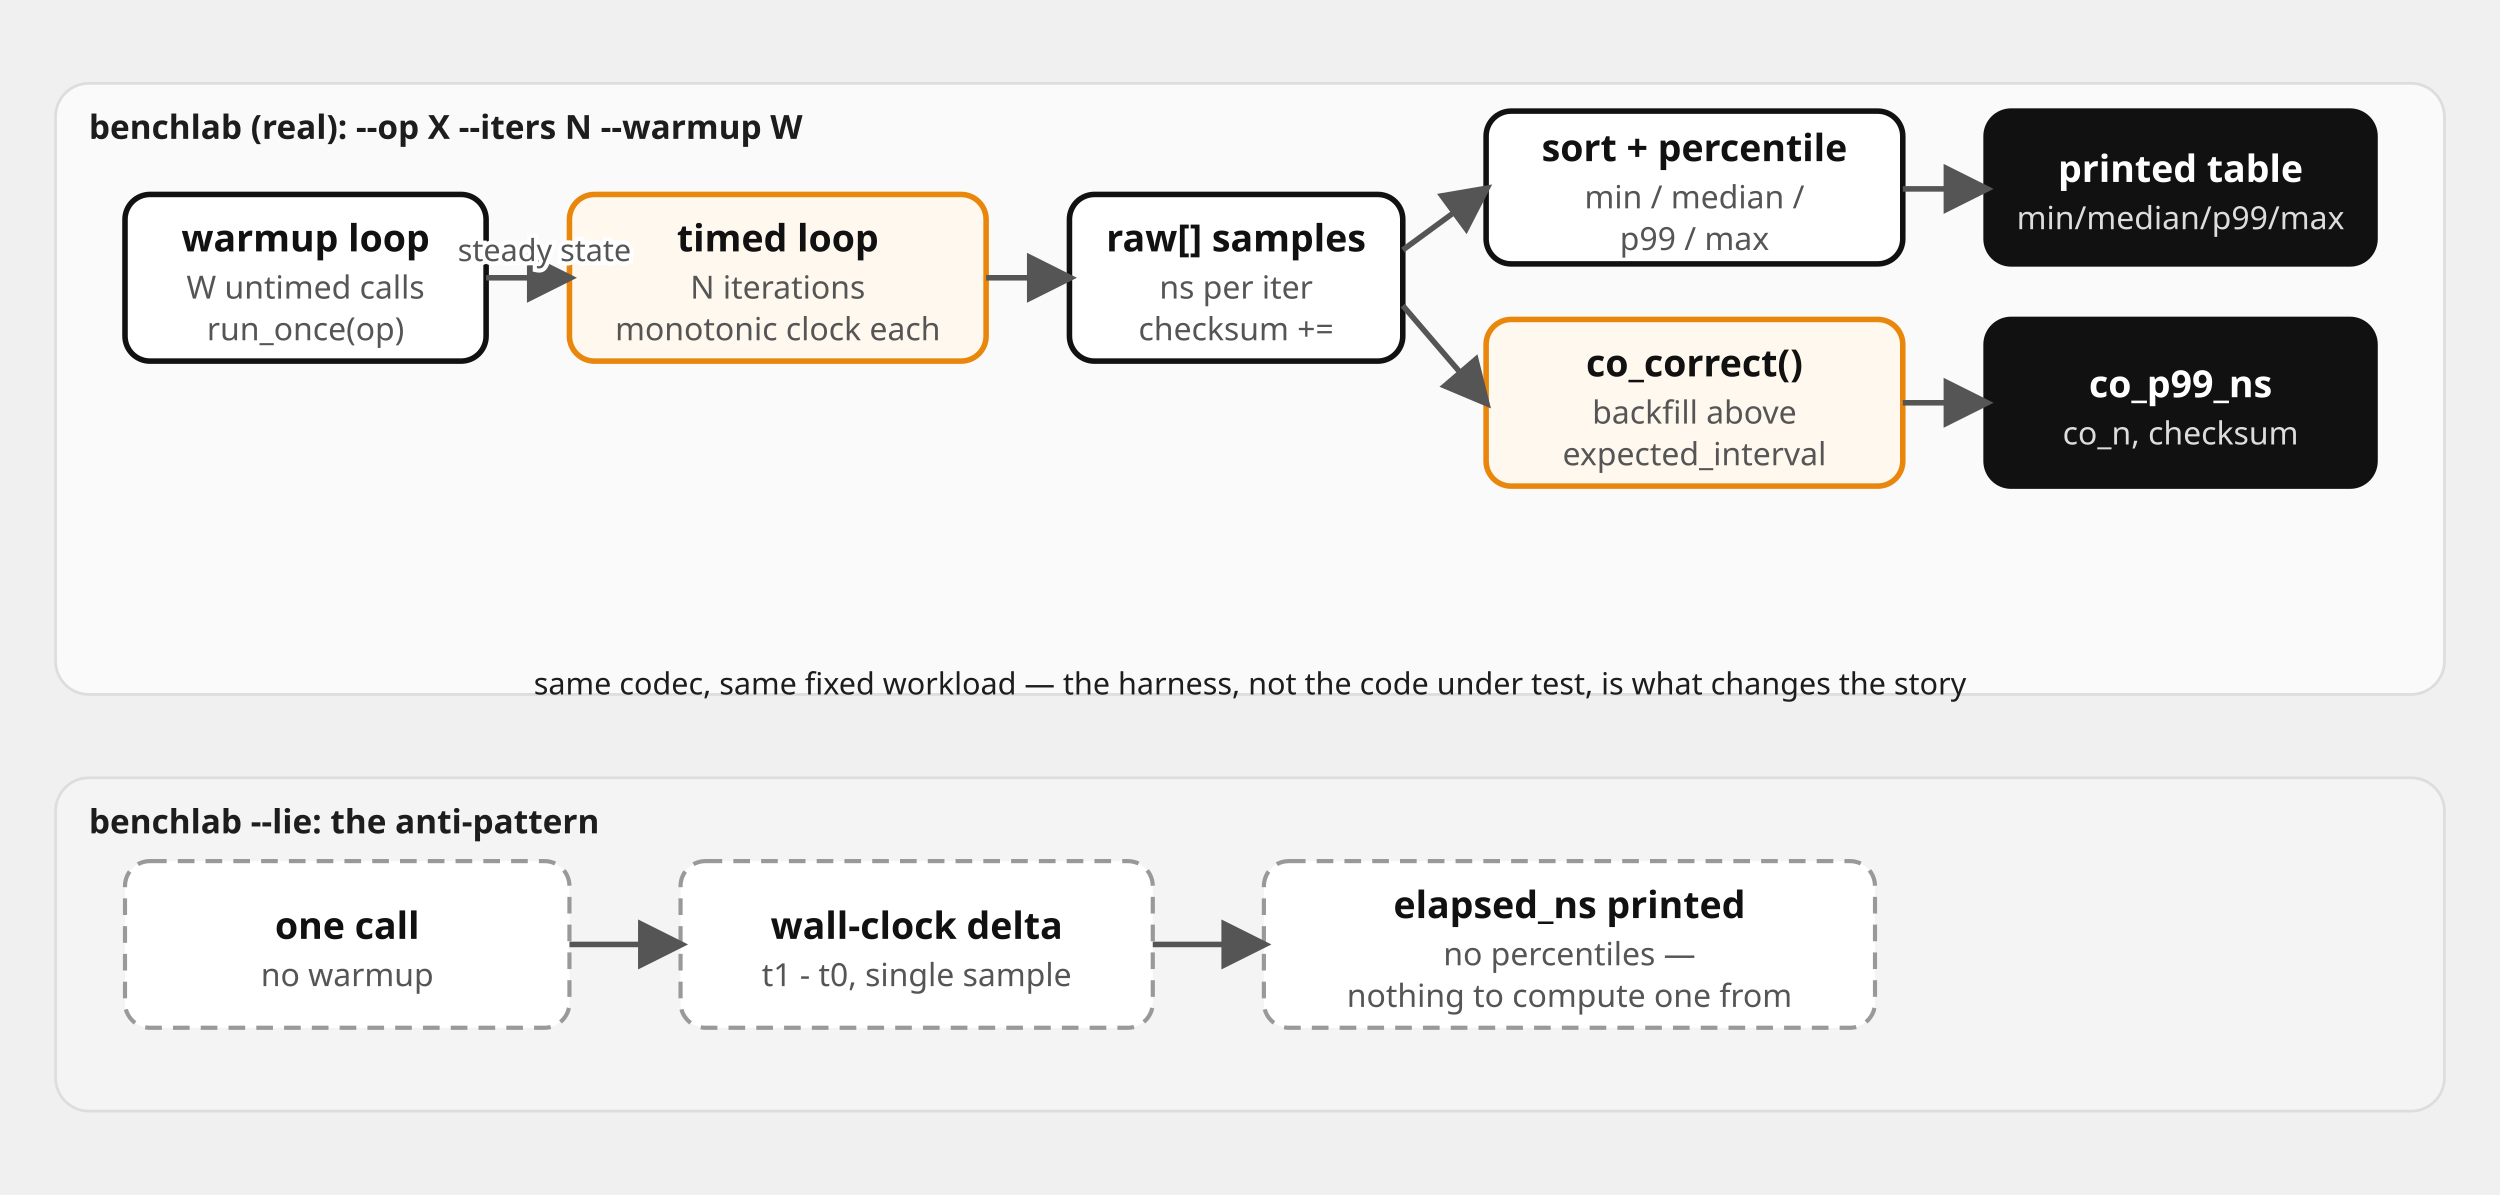
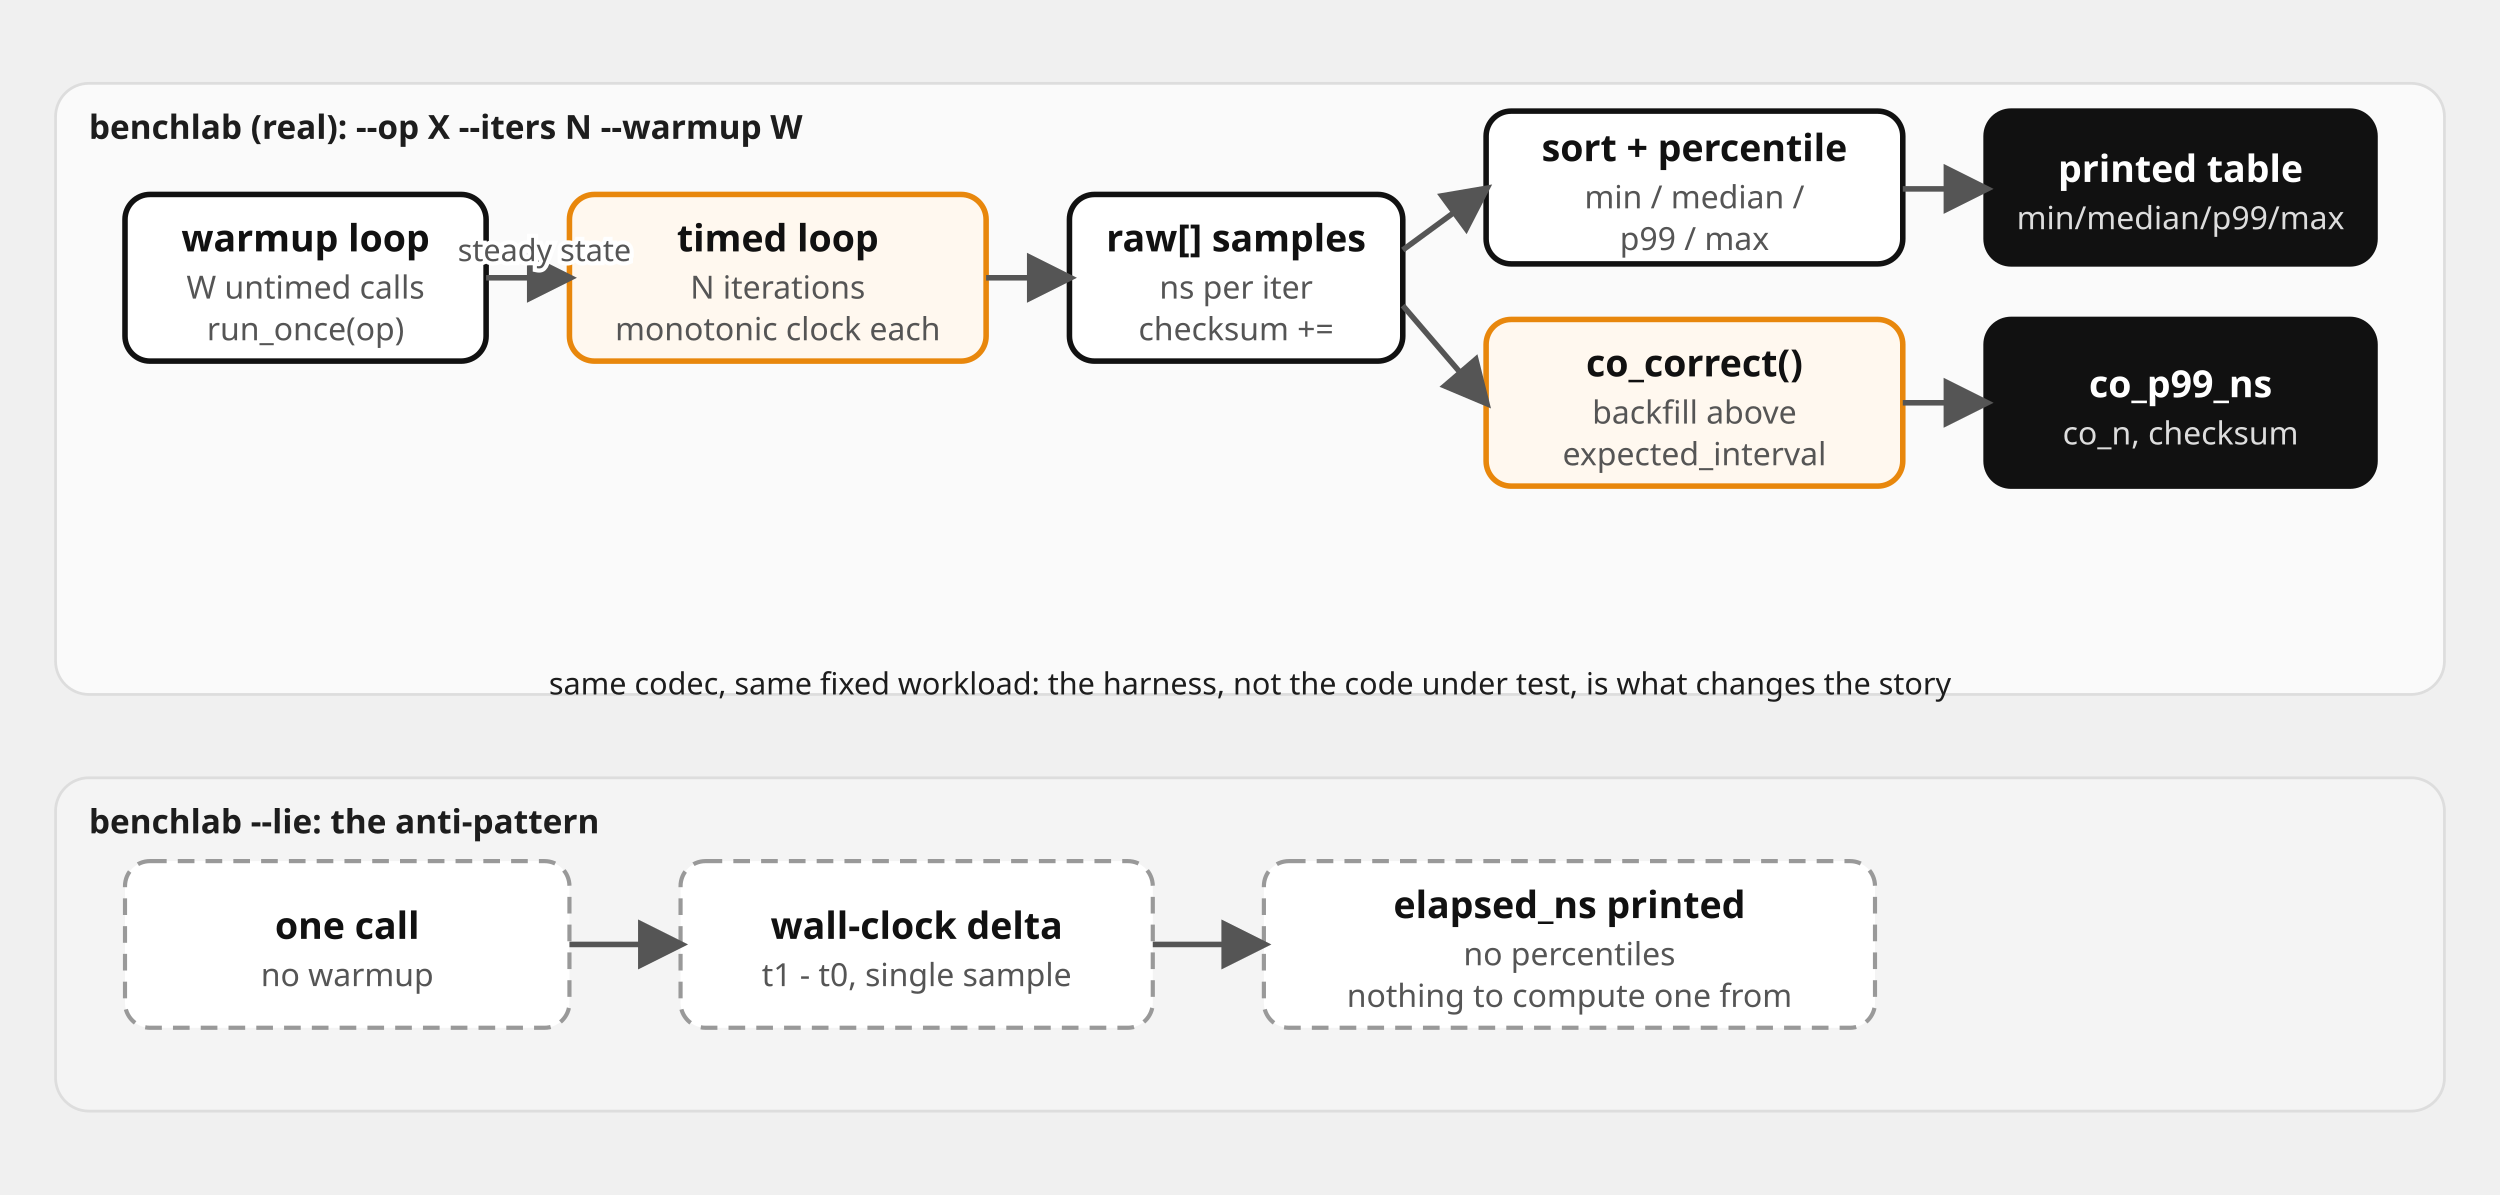
<svg xmlns="http://www.w3.org/2000/svg" viewBox="0 0 900 430" font-family="'Red Hat Text', system-ui, sans-serif" role="img">
  <defs>
    <marker id="a" viewBox="0 0 10 10" refX="8.5" refY="5" markerWidth="9" markerHeight="9" orient="auto-start-reverse">
      <path d="M0,0 L10,5 L0,10 z" fill="#555" />
    </marker>
    <marker id="am" viewBox="0 0 10 10" refX="8.5" refY="5" markerWidth="9" markerHeight="9" orient="auto-start-reverse">
      <path d="M0,0 L10,5 L0,10 z" fill="#b8650a" />
    </marker>
  </defs>
  <rect x="20" y="30" width="860" height="220" rx="12" fill="#fafafa" stroke="#ddd" />
  <text x="32" y="50" font-size="12" font-weight="700" fill="#1d1d1d">benchlab (real): --op X --iters N --warmup W</text>
  <rect x="20" y="280" width="860" height="120" rx="12" fill="#f4f4f4" stroke="#ddd" />
  <text x="32" y="300" font-size="12" font-weight="700" fill="#1d1d1d">benchlab --lie: the anti-pattern</text>
  <rect x="45" y="70" width="130" height="60" rx="9" fill="#ffffff" stroke="#111111" stroke-width="2" />
  <text x="110.0" y="90.5" font-size="13.5" font-weight="700" fill="#111111" text-anchor="middle">warmup loop</text>
  <text x="110.0" y="107.5" font-size="11.5" fill="#555555" text-anchor="middle">W untimed calls</text>
  <text x="110.0" y="122.5" font-size="11.5" fill="#555555" text-anchor="middle">run_once(op)</text>
  <rect x="205" y="70" width="150" height="60" rx="9" fill="#fff8ef" stroke="#e8870c" stroke-width="2" />
  <text x="280.0" y="90.5" font-size="13.5" font-weight="700" fill="#111111" text-anchor="middle">timed loop</text>
  <text x="280.0" y="107.5" font-size="11.5" fill="#555555" text-anchor="middle">N iterations</text>
  <text x="280.0" y="122.5" font-size="11.5" fill="#555555" text-anchor="middle">monotonic clock each</text>
  <rect x="385" y="70" width="120" height="60" rx="9" fill="#ffffff" stroke="#111111" stroke-width="2" />
  <text x="445.0" y="90.5" font-size="13.5" font-weight="700" fill="#111111" text-anchor="middle">raw[] samples</text>
  <text x="445.0" y="107.5" font-size="11.5" fill="#555555" text-anchor="middle">ns per iter</text>
  <text x="445.0" y="122.5" font-size="11.5" fill="#555555" text-anchor="middle">checksum +=</text>
  <rect x="535" y="40" width="150" height="55" rx="9" fill="#ffffff" stroke="#111111" stroke-width="2" />
  <text x="610.0" y="58.0" font-size="13.5" font-weight="700" fill="#111111" text-anchor="middle">sort + percentile</text>
  <text x="610.0" y="75.0" font-size="11.5" fill="#555555" text-anchor="middle">min / median /</text>
  <text x="610.0" y="90.0" font-size="11.5" fill="#555555" text-anchor="middle">p99 / max</text>
  <rect x="535" y="115" width="150" height="60" rx="9" fill="#fff8ef" stroke="#e8870c" stroke-width="2" />
  <text x="610.0" y="135.5" font-size="13.5" font-weight="700" fill="#111111" text-anchor="middle">co_correct()</text>
  <text x="610.0" y="152.5" font-size="11.5" fill="#555555" text-anchor="middle">backfill above</text>
  <text x="610.0" y="167.5" font-size="11.5" fill="#555555" text-anchor="middle">expected_interval</text>
  <rect x="715" y="40" width="140" height="55" rx="9" fill="#111111" stroke="#111111" stroke-width="2" />
  <text x="785.0" y="65.5" font-size="13.5" font-weight="700" fill="#ffffff" text-anchor="middle">printed table</text>
  <text x="785.0" y="82.5" font-size="11.5" fill="#dddddd" text-anchor="middle">min/median/p99/max</text>
  <rect x="715" y="115" width="140" height="60" rx="9" fill="#111111" stroke="#111111" stroke-width="2" />
  <text x="785.0" y="143.0" font-size="13.5" font-weight="700" fill="#ffffff" text-anchor="middle">co_p99_ns</text>
  <text x="785.0" y="160.0" font-size="11.5" fill="#dddddd" text-anchor="middle">co_n, checksum</text>
  <rect x="45" y="310" width="160" height="60" rx="9" fill="#ffffff" stroke="#999999" stroke-width="1.5" stroke-dasharray="6 4" />
  <text x="125.0" y="338.0" font-size="13.5" font-weight="700" fill="#111111" text-anchor="middle">one call</text>
  <text x="125.0" y="355.0" font-size="11.5" fill="#555555" text-anchor="middle">no warmup</text>
  <rect x="245" y="310" width="170" height="60" rx="9" fill="#ffffff" stroke="#999999" stroke-width="1.5" stroke-dasharray="6 4" />
  <text x="330.0" y="338.0" font-size="13.5" font-weight="700" fill="#111111" text-anchor="middle">wall-clock delta</text>
  <text x="330.0" y="355.0" font-size="11.5" fill="#555555" text-anchor="middle">t1 - t0, single sample</text>
  <rect x="455" y="310" width="220" height="60" rx="9" fill="#ffffff" stroke="#999999" stroke-width="1.5" stroke-dasharray="6 4" />
  <text x="565.0" y="330.5" font-size="13.5" font-weight="700" fill="#111111" text-anchor="middle">elapsed_ns printed</text>
-   <text x="565.0" y="347.5" font-size="11.5" fill="#555555" text-anchor="middle">no percentiles —</text>
+   <text x="565.0" y="347.5" font-size="11.5" fill="#555555" text-anchor="middle">no percentiles</text>
  <text x="565.0" y="362.5" font-size="11.5" fill="#555555" text-anchor="middle">nothing to compute one from</text>
  <path d="M175,100 L205,100" fill="none" stroke="#555" stroke-width="2" marker-end="url(#a)" />
  <text x="196.0" y="94.0" font-size="11" fill="#ffffff" stroke="#ffffff" stroke-width="3" paint-order="stroke" text-anchor="middle">steady state</text>
  <text x="196.0" y="94.0" font-size="11" fill="#555" text-anchor="middle">steady state</text>
  <path d="M355,100 L385,100" fill="none" stroke="#555" stroke-width="2" marker-end="url(#a)" />
  <path d="M505,90 L535,68" fill="none" stroke="#555" stroke-width="2" marker-end="url(#a)" />
  <path d="M505,110 L535,145" fill="none" stroke="#555" stroke-width="2" marker-end="url(#a)" />
  <path d="M685,68 L715,68" fill="none" stroke="#555" stroke-width="2" marker-end="url(#a)" />
  <path d="M685,145 L715,145" fill="none" stroke="#555" stroke-width="2" marker-end="url(#a)" />
  <path d="M205,340 L245,340" fill="none" stroke="#555" stroke-width="2" marker-end="url(#a)" />
  <path d="M415,340 L455,340" fill="none" stroke="#555" stroke-width="2" marker-end="url(#a)" />
-   <text x="450" y="250" font-size="11" fill="#1d1d1d" text-anchor="middle">same codec, same fixed workload — the harness, not the code under test, is what changes the story</text>
+   <text x="450" y="250" font-size="11" fill="#1d1d1d" text-anchor="middle">same codec, same fixed workload: the harness, not the code under test, is what changes the story</text>
</svg>
